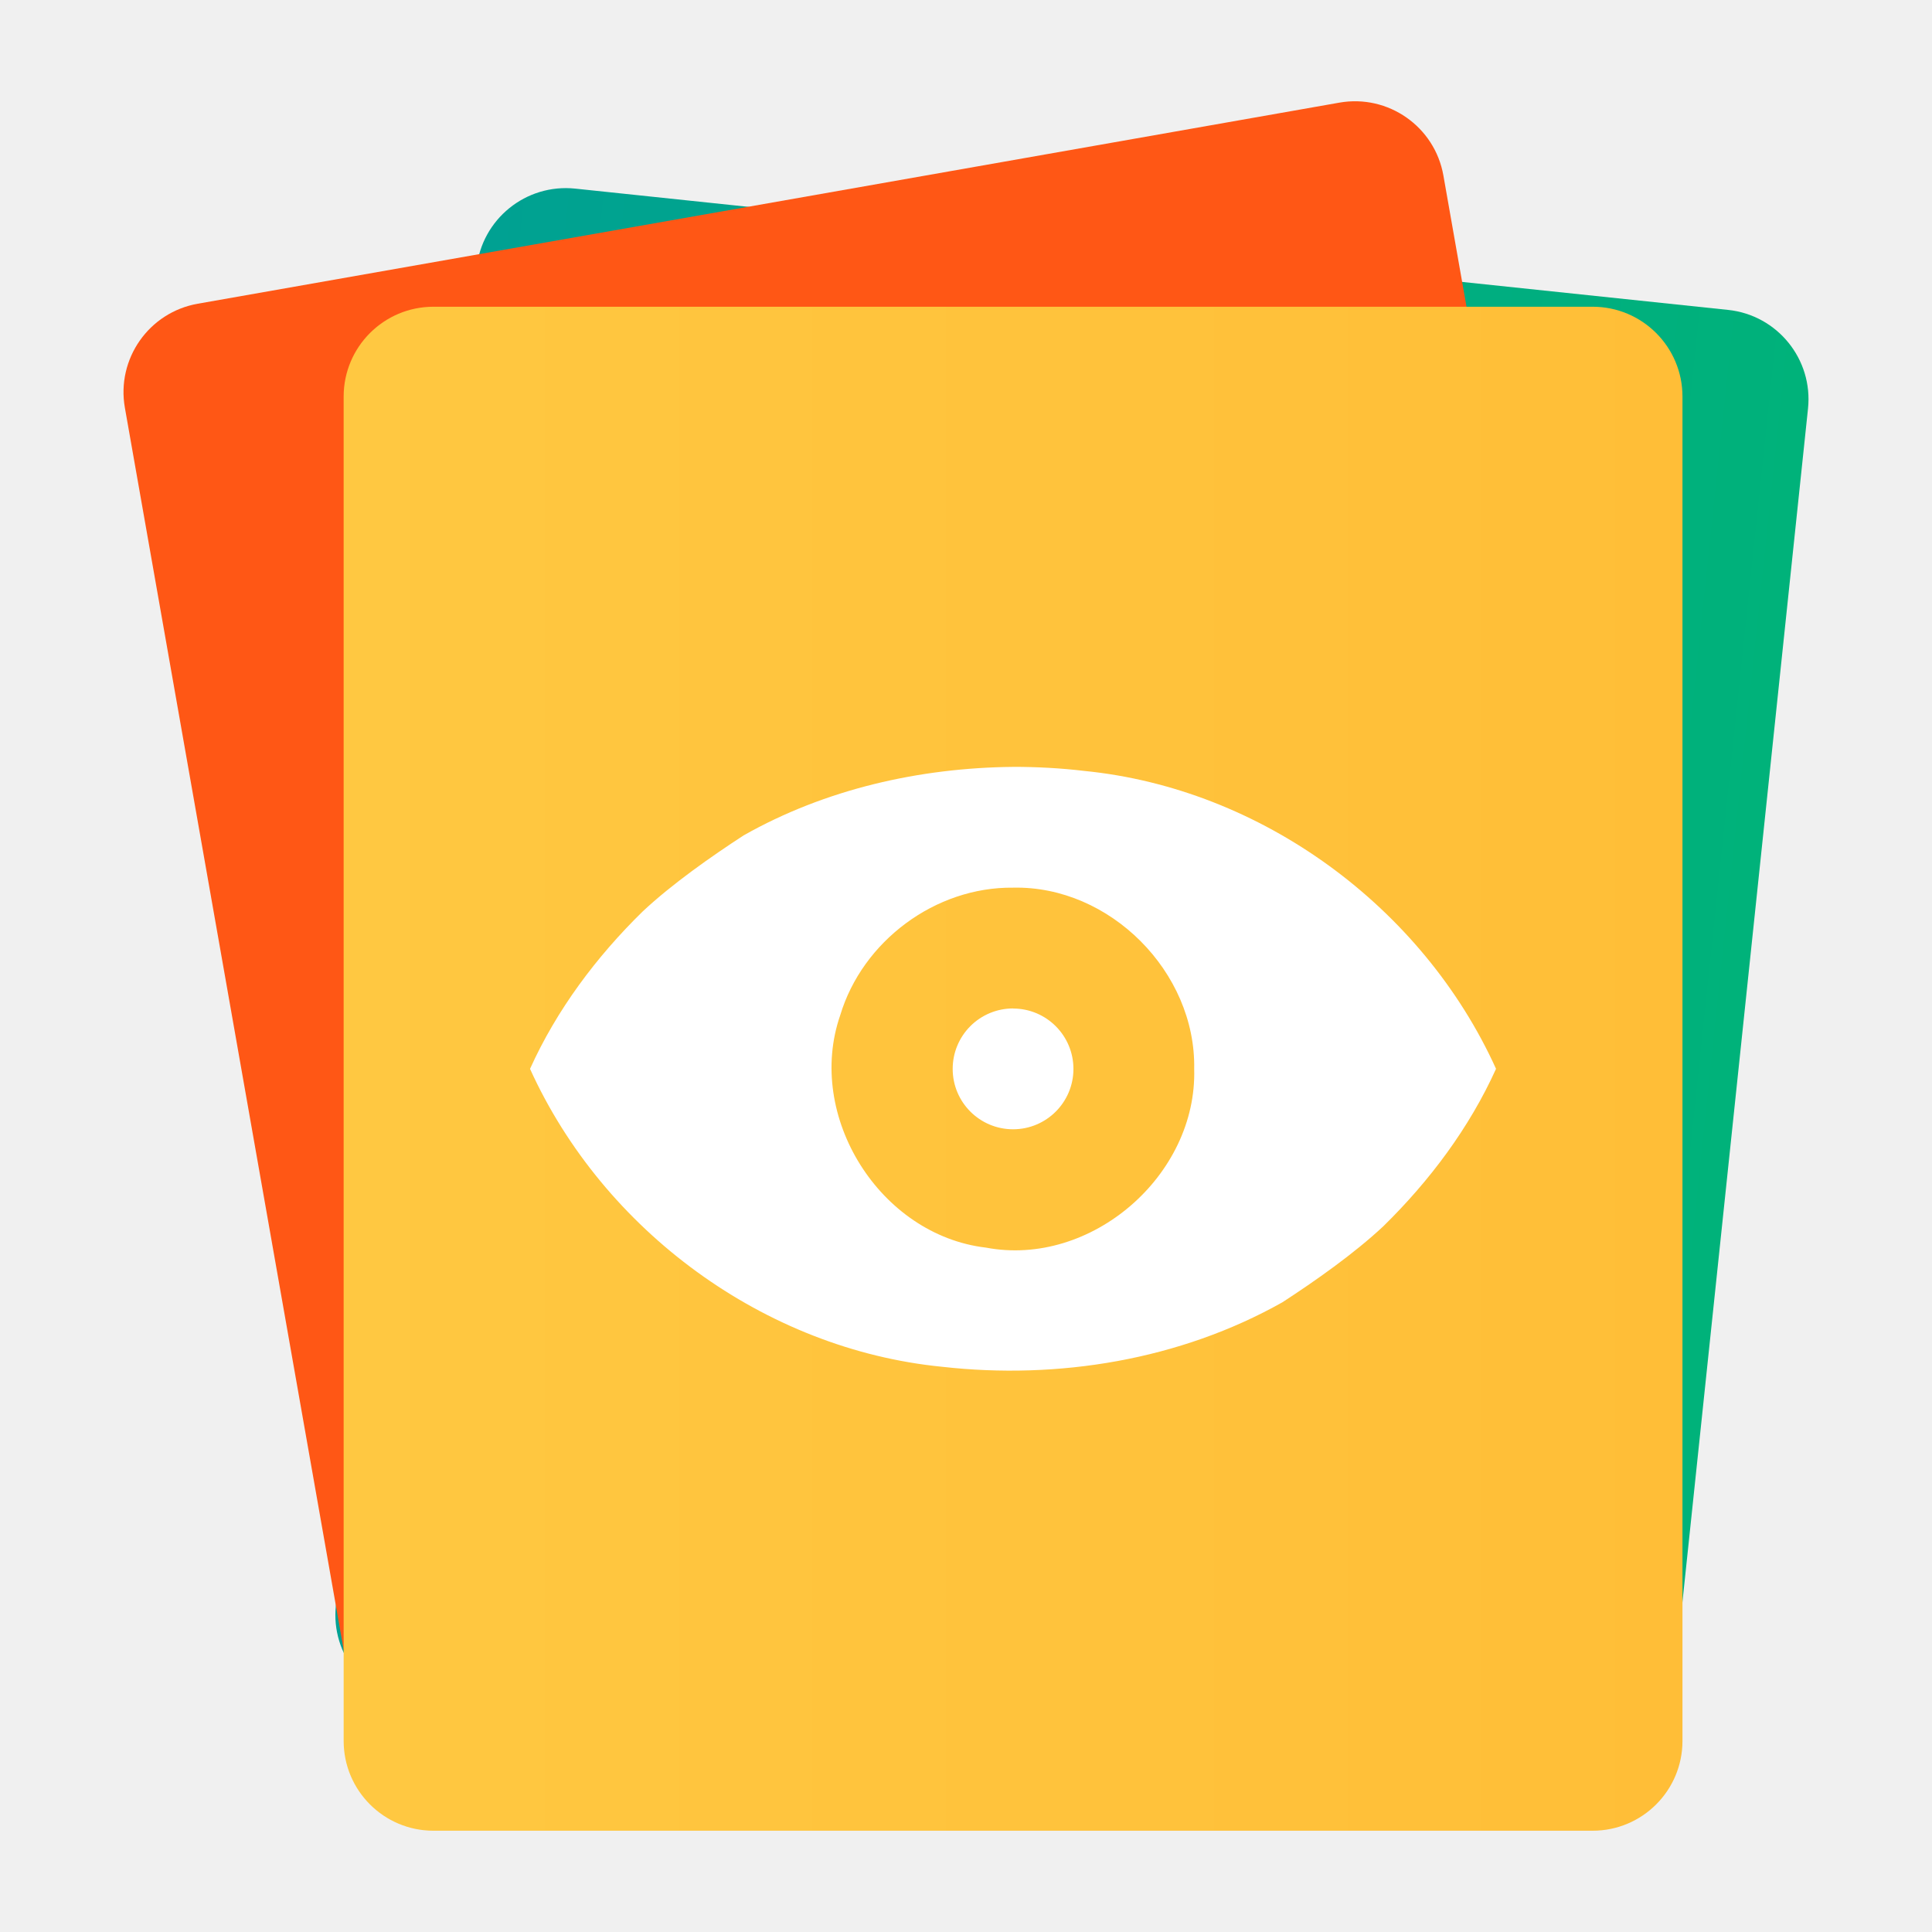
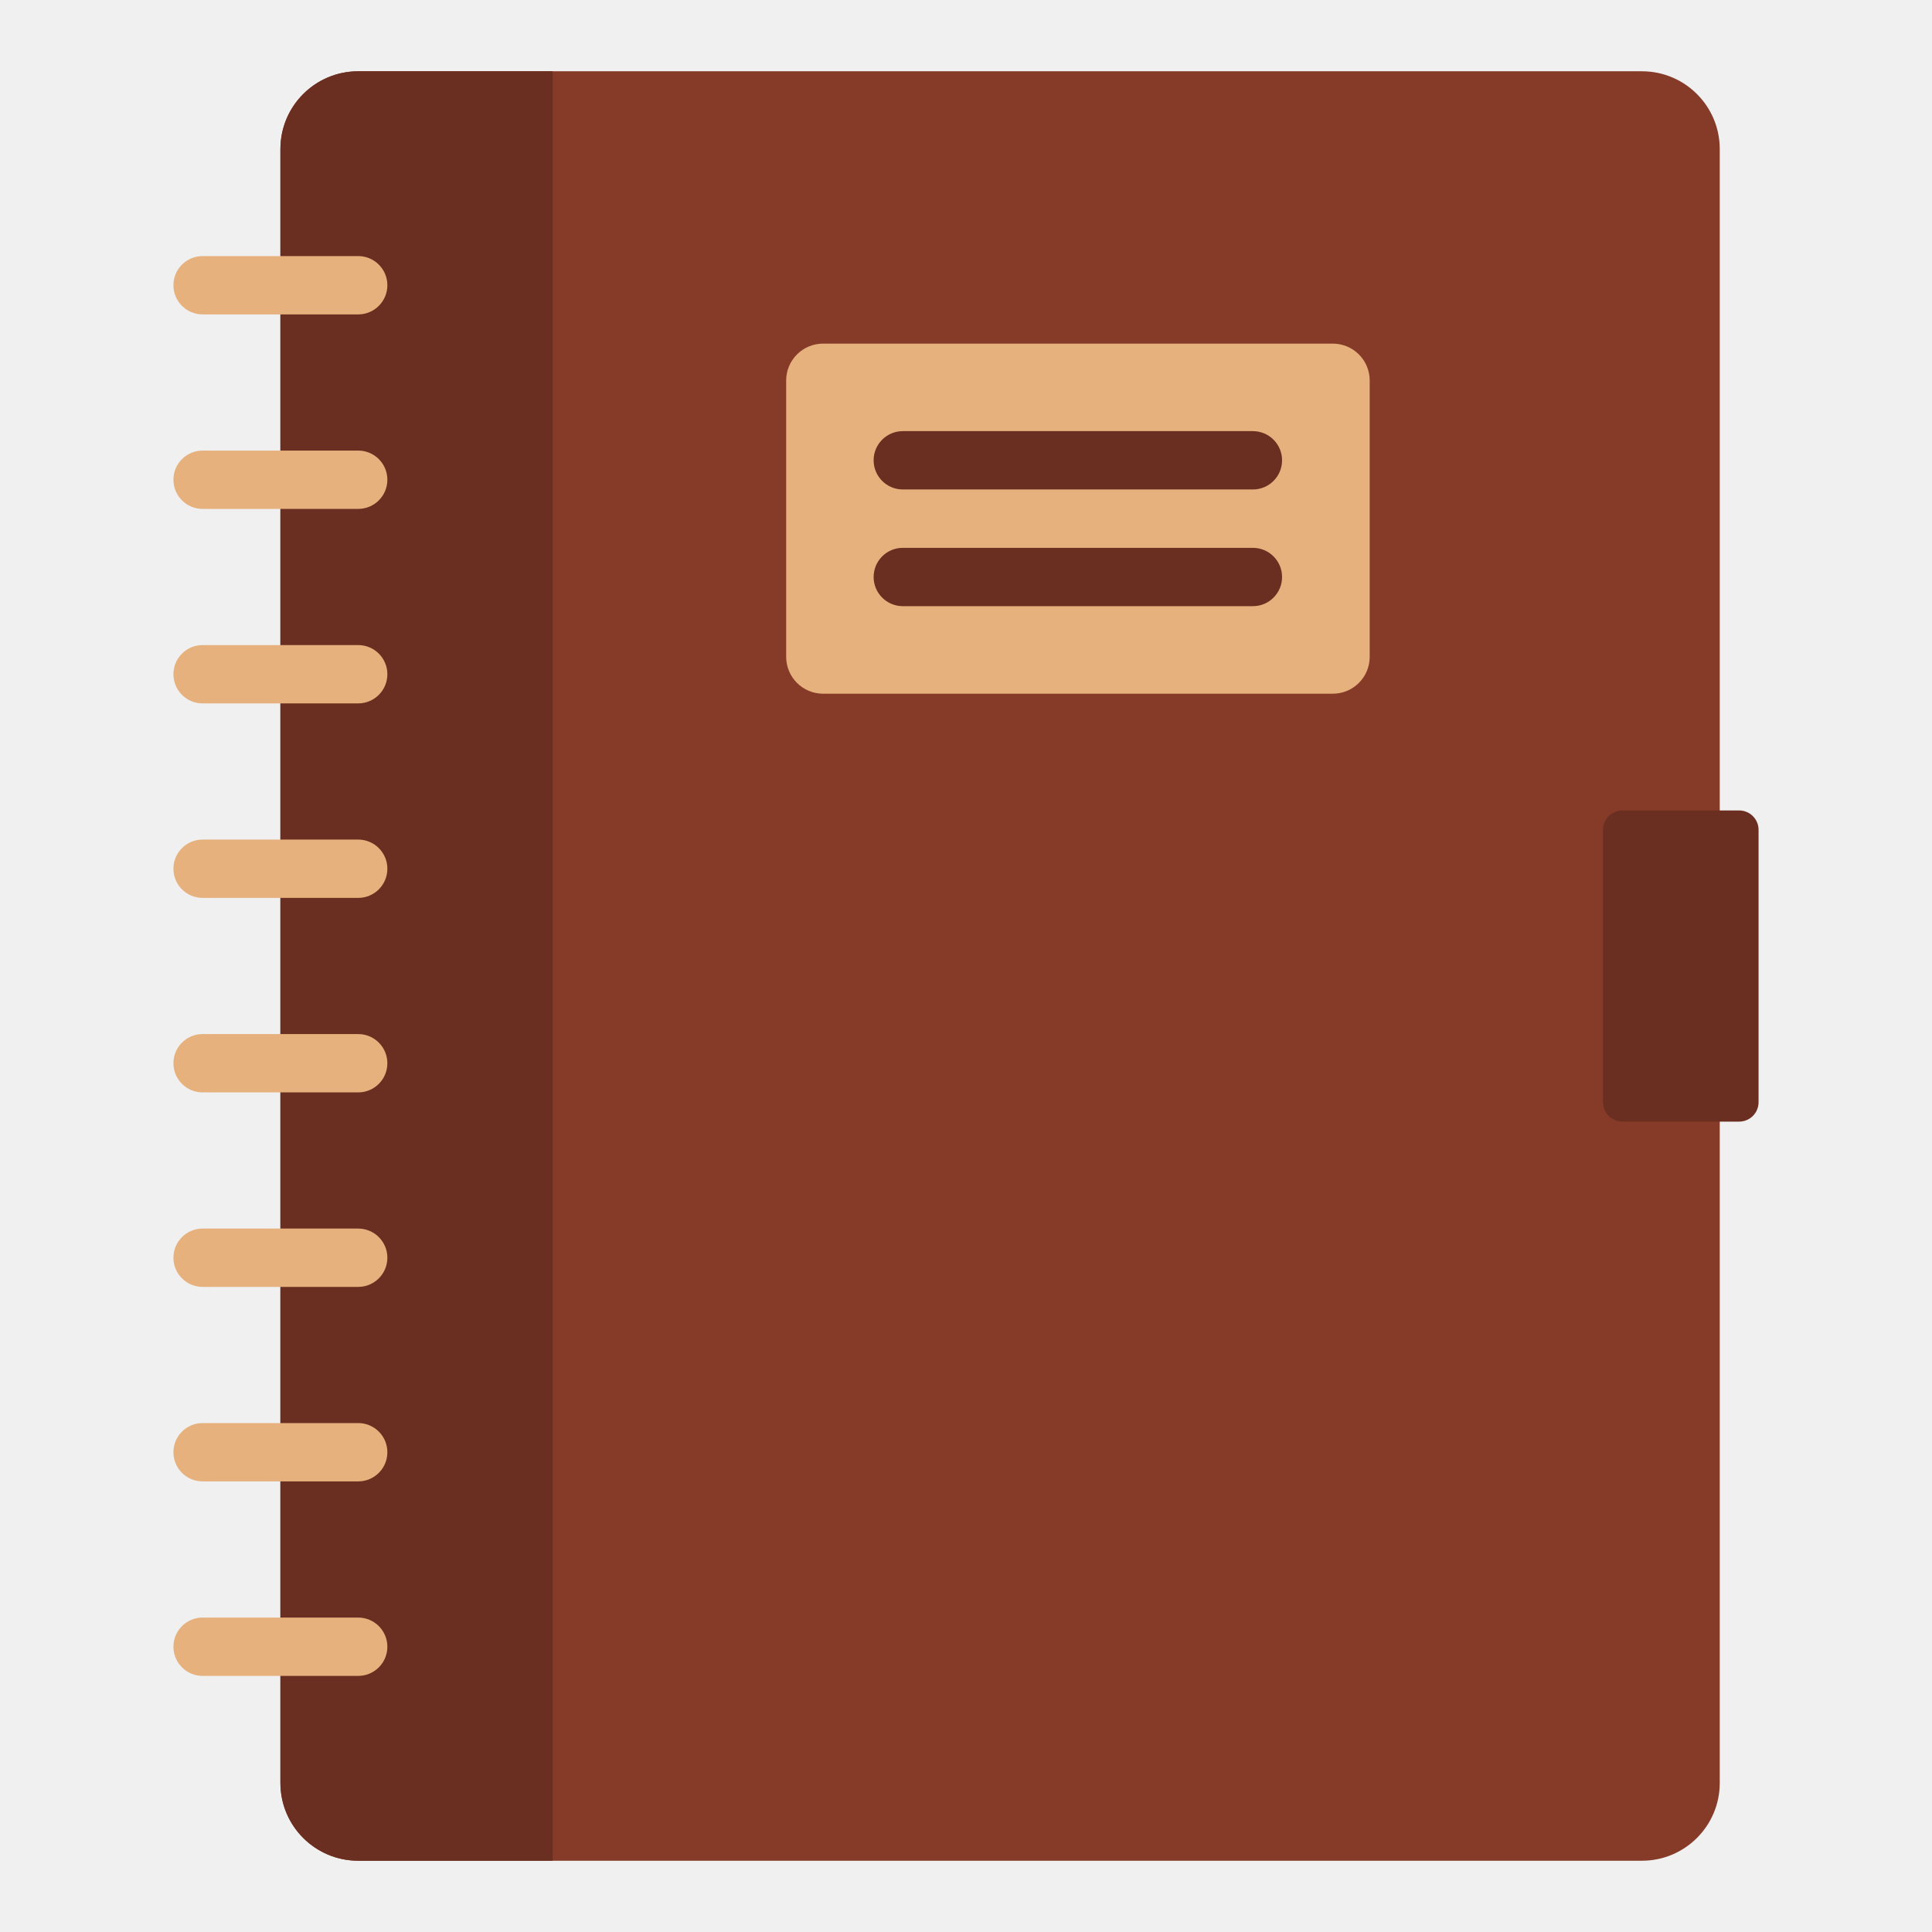
- <svg xmlns="http://www.w3.org/2000/svg" width="64" height="64" version="1.1">
-   <defs>
-     <linearGradient id="linearGradient933" x1="1.731" x2="46.081" y1="36.287" y2="36.287" gradientTransform="matrix(3.9758 0 0 3.9758 -326.77 -321.21)" gradientUnits="userSpaceOnUse">
-       <stop stop-color="#ff2d46" offset="0" />
-       <stop stop-color="#ff5715" offset="1" />
+ <svg xmlns="http://www.w3.org/2000/svg" xmlns:xlink="http://www.w3.org/1999/xlink" width="64" height="64" version="1.1" id="svg94">
+   <defs id="defs52">
+     <linearGradient id="SVGID_8_" x1="282.4" x2="185.32" y1="237.23" y2="334.31" gradientTransform="matrix(.075503 0 0 -.075503 14.111 53.343)" gradientUnits="userSpaceOnUse">
+       <stop stop-color="#dee2e4" offset="0" id="stop4" />
+       <stop stop-color="#dee2e4" offset=".293" id="stop6" />
+       <stop stop-color="#a6aeb2" offset=".72" id="stop8" />
+       <stop stop-color="#9aa2a6" offset="1" id="stop10" />
    </linearGradient>
-     <style type="text/css" />
-     <style type="text/css" />
-     <linearGradient id="linearGradient914" x1="11.384" x2="55.734" y1="35.403" y2="35.403" gradientTransform="translate(.00011599 .00046083)" gradientUnits="userSpaceOnUse">
-       <stop stop-color="#ffc841" offset="0" />
-       <stop stop-color="#ffbe37" offset="1" />
+     <linearGradient id="SVGID_7_" x1="236.94" x2="236.94" y1="303.37" y2="208.83" gradientTransform="matrix(.075503 0 0 -.075503 14.111 53.343)" gradientUnits="userSpaceOnUse">
+       <stop stop-color="#dee2e4" offset="0" id="stop13" />
+       <stop stop-color="#9ea7aa" offset="1" id="stop15" />
    </linearGradient>
-     <linearGradient id="linearGradient922" x1="16.63" x2="60.98" y1="29.462" y2="29.462" gradientTransform="translate(6.7133e-5 .00047043)" gradientUnits="userSpaceOnUse">
-       <stop stop-color="#00a192" offset="0" />
-       <stop stop-color="#00b27a" offset="1" />
+     <linearGradient id="SVGID_2_" x1="236.94" x2="236.94" y1="360.12" y2="54.827" gradientTransform="matrix(.075503 0 0 -.075503 14.111 53.343)" gradientUnits="userSpaceOnUse">
+       <stop stop-color="#dee2e4" offset="0" id="stop18" />
+       <stop stop-color="#889296" offset="1" id="stop20" />
    </linearGradient>
+     <linearGradient id="linearGradient1031" x1="445.27" x2="103.39" y1="491.02" y2="149.14" gradientTransform="matrix(.075503 0 0 -.075503 14.111 53.343)" gradientUnits="userSpaceOnUse">
+       <stop stop-color="#5B6A6A" offset="0" id="stop23" />
+       <stop stop-color="#C2CECE" stop-opacity="0" offset=".311" id="stop25" />
+       <stop stop-color="#CAD5D5" stop-opacity=".157" offset=".348" id="stop27" />
+       <stop stop-color="#E0E8E7" stop-opacity=".669" offset=".47" id="stop29" />
+       <stop stop-color="#E8EFEE" offset=".549" id="stop31" />
+       <stop stop-color="#97AAAA" offset=".788" id="stop33" />
+       <stop stop-color="#9CAEAE" stop-opacity=".724" offset=".861" id="stop35" />
+       <stop stop-color="#AAB9B9" stop-opacity=".402" offset=".946" id="stop37" />
+       <stop stop-color="#B7C3C3" stop-opacity=".196" offset="1" id="stop39" />
+     </linearGradient>
+     <linearGradient id="linearGradient1039" x1="2.683" x2="15.298" y1="8.475" y2="8.475" gradientTransform="matrix(3.7796 0 0 3.7796 -.85183 -.032543)" gradientUnits="userSpaceOnUse">
+       <stop stop-color="#2c2d31" offset="0" id="stop42" />
+       <stop stop-color="#393b3f" offset=".726" id="stop44" />
+       <stop stop-color="#232529" offset="1" id="stop46" />
+     </linearGradient>
+     <linearGradient id="linearGradient1047" x1="2.683" x2="5.07" y1="8.475" y2="8.475" gradientTransform="matrix(3.7796 0 0 3.7796 -.85183 -.032543)" gradientUnits="userSpaceOnUse" xlink:href="#SVGID_2_" />
+     <linearGradient id="linearGradient1051" x1="236.94" x2="236.94" y1="360.12" y2="54.827" gradientTransform="matrix(.075503 0 0 -.075503 14.111 53.343)" gradientUnits="userSpaceOnUse" xlink:href="#SVGID_2_" />
+     <linearGradient id="linearGradient1101" x1="7.115" x2="12.229" y1="4.554" y2="4.554" gradientTransform="matrix(3.7796 0 0 3.7796 -.85024 -.032543)" gradientUnits="userSpaceOnUse" xlink:href="#SVGID_2_" />
  </defs>
-   <circle cx="-1248.9" cy="-1241.6" r="0" fill="#5e4aa6" />
-   <g stroke-width="3.976">
-     <rect transform="rotate(6.006)" x="16.63" y="4.22" width="44.35" height="50.484" ry="2.975" fill="url(#linearGradient922)" style="paint-order:stroke fill markers" />
-     <rect transform="rotate(-9.9896)" x="1.731" y="11.045" width="44.35" height="50.484" ry="2.975" fill="url(#linearGradient933)" style="paint-order:stroke fill markers" />
-     <rect x="11.384" y="10.161" width="44.35" height="50.484" ry="2.975" fill="url(#linearGradient914)" style="paint-order:stroke fill markers" />
+   <path id="rect1051" style="fill:#863b29;fill-opacity:1;stroke-width:0.5" d="M 11.867 2.361 C 10.444 2.361 9.289 3.514 9.289 4.938 L 9.289 59.062 C 9.289 60.486 10.444 61.639 11.867 61.639 L 54.391 61.639 C 55.814 61.639 56.969 60.486 56.969 59.062 L 56.969 4.938 C 56.969 3.514 55.814 2.361 54.391 2.361 L 11.867 2.361 z " />
+   <circle cx="-1249.4" cy="-1241.2" r="0" fill="#5e4aa6" id="circle54" />
+   <g transform="matrix(3.7796 0 0 3.7796 84.613 -16.355)" fill="#5e4aa6" stroke-width=".265" id="g64">
+     <circle cx="-330.35" cy="-328.38" r="0" id="circle56" />
+     <circle cx="-312.11" cy="-326.25" r="0" id="circle58" />
+     <circle cx="-306.02" cy="-333.07" r="0" id="circle60" />
+     <circle cx="-308.84" cy="-326.01" r="0" id="circle62" />
  </g>
-   <path d="m33.559 25.404c-3.102 0.03-6.224 0.739-8.926 2.27-1.077 0.701-2.369 1.607-3.344 2.52-1.533 1.501-2.845 3.251-3.731 5.213 2.43 5.36 7.772 9.289 13.648 9.869 3.855 0.436 7.889-0.23 11.277-2.137 1.077-0.701 2.369-1.607 3.344-2.52 1.533-1.504 2.845-3.254 3.731-5.213-2.429-5.36-7.773-9.289-13.648-9.869-0.781-0.093-1.568-0.134-2.352-0.134zm0 4.001c3.214-0.071 6.06 2.804 6 6.001 0.103 3.533-3.418 6.583-6.898 5.923-3.515-0.413-5.984-4.356-4.828-7.697 0.739-2.458 3.152-4.256 5.728-4.227zm0 4.001a2 2 0 0 0-2 2.003 2 2 0 0 0 2 2 2 2 0 0 0 2-2 2 2 0 0 0-2-2z" fill="#fff" stroke-width="3.2" />
+   <path id="rect1049" style="fill:#6b2f21;fill-opacity:1;stroke-width:0.5" d="M 11.865 2.361 C 10.442 2.361 9.289 3.514 9.289 4.938 L 9.289 59.062 C 9.289 60.486 10.442 61.639 11.865 61.639 L 18.309 61.639 L 18.309 2.361 L 11.865 2.361 z " />
+   <path id="rect1060" style="fill:#e6b17d;fill-opacity:1;stroke-width:0.5" d="M 27.266 11.383 C 26.59 11.383 26.043 11.93 26.043 12.605 L 26.043 21.758 C 26.043 22.433 26.591 22.98 27.266 22.98 L 44.15 22.98 C 44.826 22.98 45.373 22.433 45.373 21.758 L 45.373 12.605 C 45.373 11.93 44.825 11.383 44.15 11.383 L 27.266 11.383 z " />
+   <g fill="#2a2c30" stroke-width=".116" id="g80">
+     <path d="m28.94 15.248c0-0.534 0.433-0.966 0.966-0.966h11.598c0.534 0 0.966 0.433 0.966 0.966 0 0.534-0.433 0.966-0.966 0.966h-11.598c-0.534 0-0.966-0.433-0.966-0.966zm12.564 2.9h-11.598c-0.534 0-0.966 0.433-0.966 0.966s0.433 0.966 0.966 0.966h11.598c0.534 0 0.966-0.433 0.966-0.966 0-0.534-0.433-0.966-0.966-0.966z" id="path74" style="fill:#6b2f21;fill-opacity:1" />
+     <path d="m57.611 37.155h-3.866c-0.356 0-0.644-0.289-0.644-0.644v-9.02c0-0.356 0.288-0.644 0.644-0.644h3.866c0.356 0 0.644 0.289 0.644 0.644v9.02c1.17e-4 0.356-0.288 0.644-0.644 0.644z" id="path76" style="fill:#6b2f21;fill-opacity:1" />
+     <path d="m5.745 9.449c0-0.534 0.433-0.966 0.966-0.966h5.155c0.534 0 0.966 0.433 0.966 0.966s-0.433 0.966-0.966 0.966h-5.155c-0.534 0-0.966-0.433-0.966-0.966zm6.121 5.477h-5.155c-0.534 0-0.966 0.433-0.966 0.966 0 0.534 0.433 0.966 0.966 0.966h5.155c0.534 0 0.966-0.433 0.966-0.966 0-0.534-0.433-0.966-0.966-0.966zm0 6.443h-5.155c-0.534 0-0.966 0.433-0.966 0.966 0 0.534 0.433 0.966 0.966 0.966h5.155c0.534 0 0.966-0.433 0.966-0.966 0-0.534-0.433-0.966-0.966-0.966zm0 6.443h-5.155c-0.534 0-0.966 0.433-0.966 0.966 0 0.534 0.433 0.966 0.966 0.966h5.155c0.534 0 0.966-0.433 0.966-0.966 0-0.534-0.433-0.966-0.966-0.966zm0 6.443h-5.155c-0.534 0-0.966 0.433-0.966 0.966 0 0.534 0.433 0.966 0.966 0.966h5.155c0.534 0 0.966-0.433 0.966-0.966 0-0.534-0.433-0.966-0.966-0.966zm0 6.443h-5.155c-0.534 0-0.966 0.433-0.966 0.966 0 0.534 0.433 0.966 0.966 0.966h5.155c0.534 0 0.966-0.433 0.966-0.966 0-0.534-0.433-0.966-0.966-0.966zm0 6.443h-5.155c-0.534 0-0.966 0.433-0.966 0.966 0 0.534 0.433 0.966 0.966 0.966h5.155c0.534 0 0.966-0.433 0.966-0.966 0-0.534-0.433-0.966-0.966-0.966zm0 6.443h-5.155c-0.534 0-0.966 0.433-0.966 0.966 0 0.534 0.433 0.966 0.966 0.966h5.155c0.534 0 0.966-0.433 0.966-0.966 0-0.534-0.433-0.966-0.966-0.966z" id="path78" style="fill:#e6b17d;fill-opacity:1" />
+   </g>
+   <circle cx="-717.39" cy="-775.82" r="0" fill="#5e4aa6" image-rendering="optimizeSpeed" stroke-width=".641" id="circle82" />
</svg>
